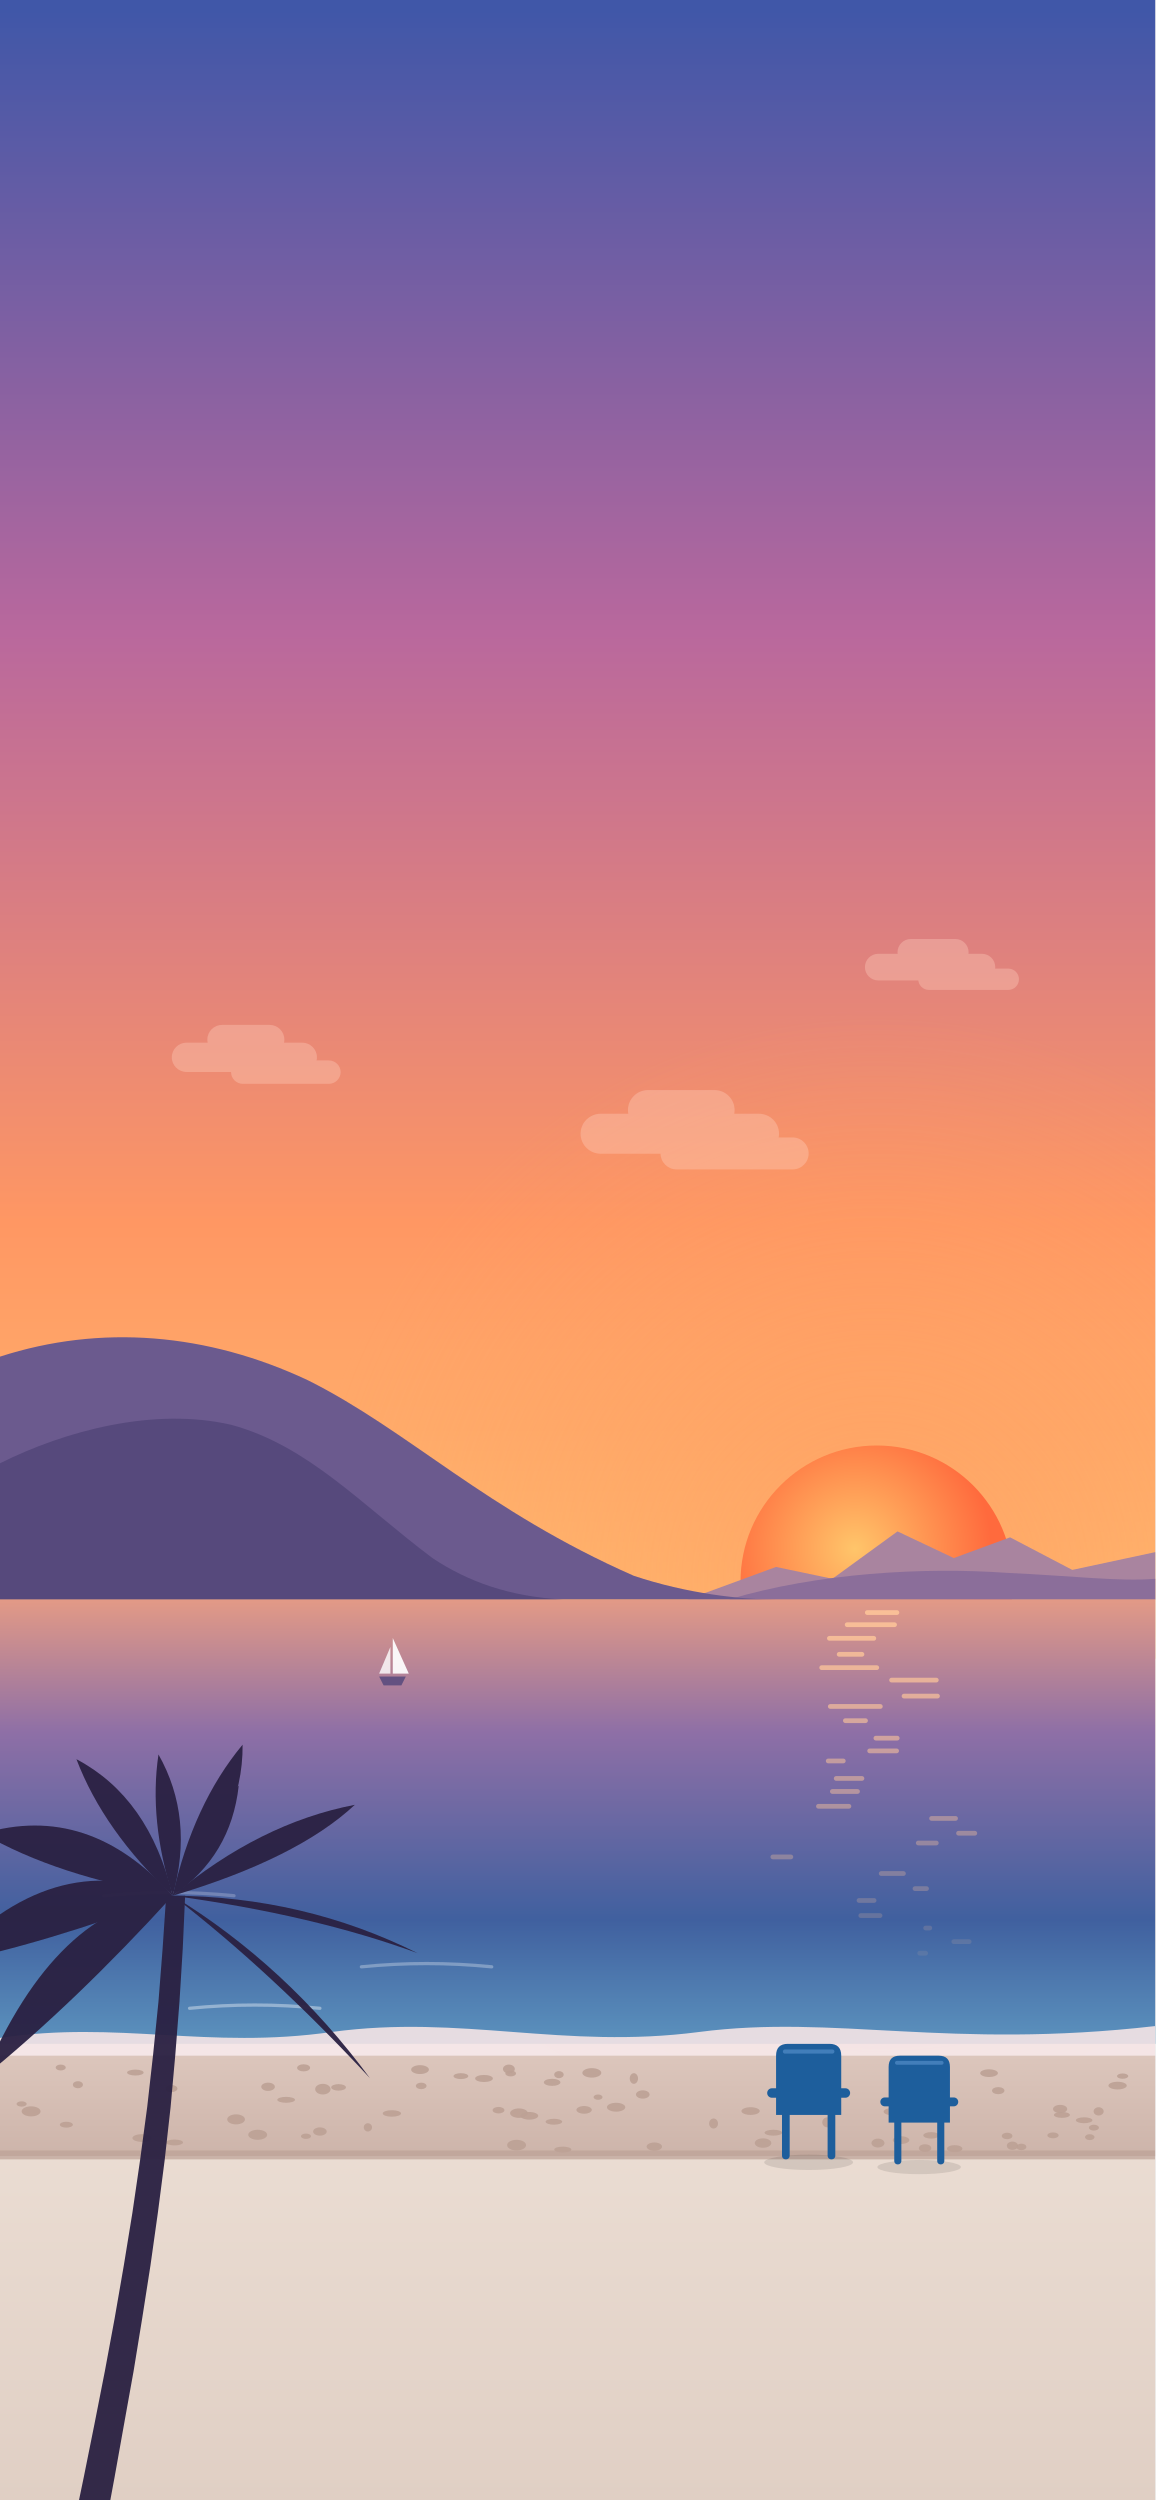
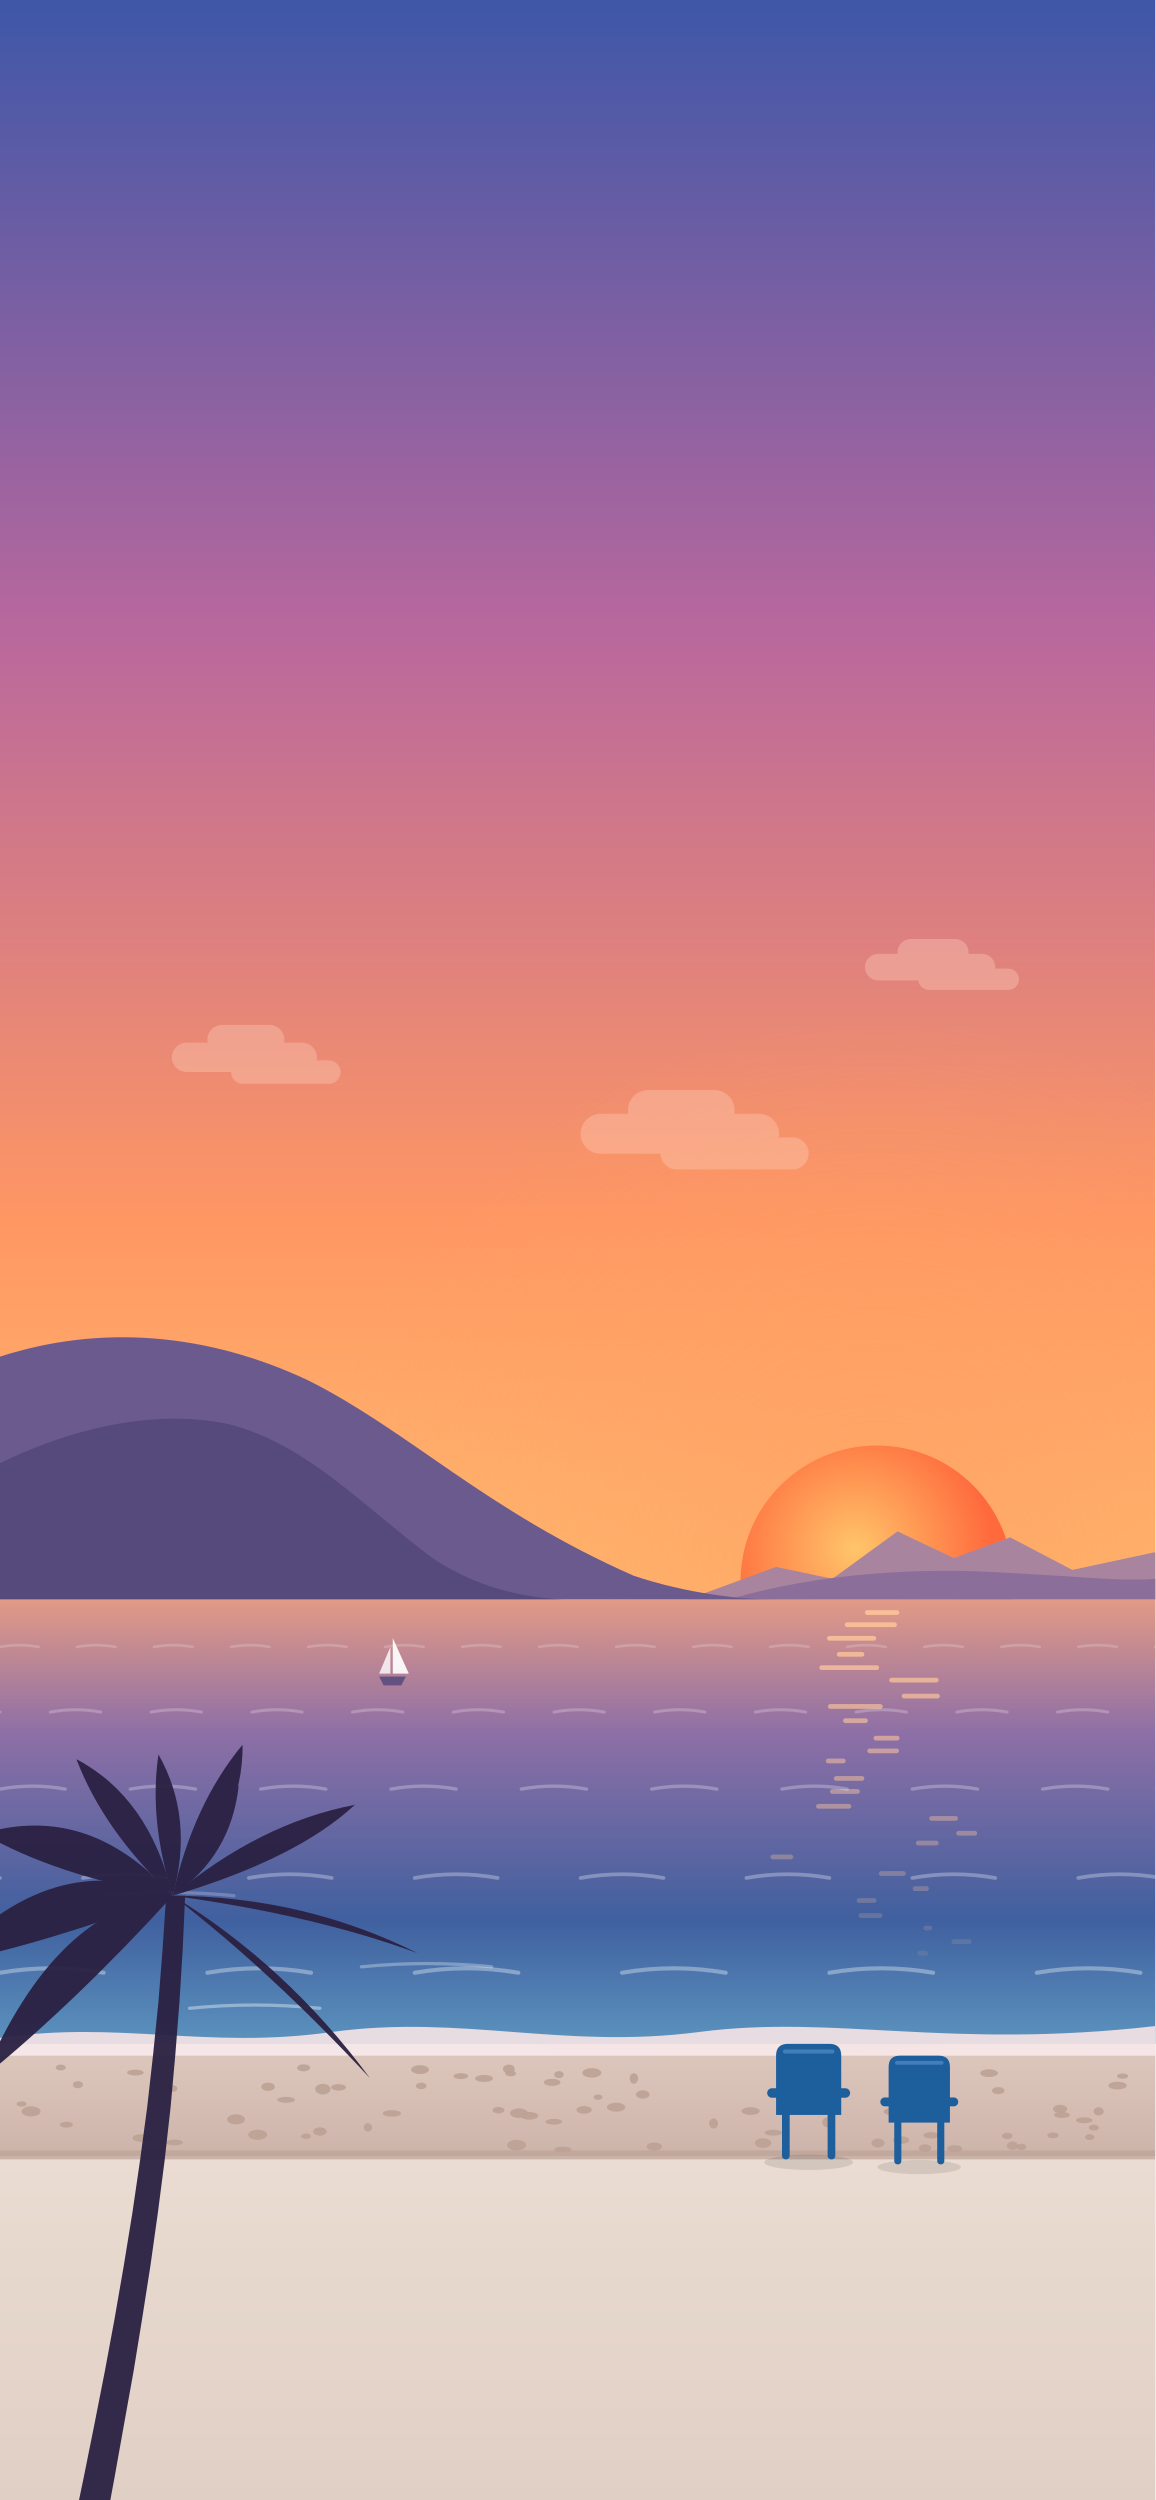
<svg xmlns="http://www.w3.org/2000/svg" viewBox="0 0 390 844" width="390" height="844" preserveAspectRatio="xMidYMid slice" role="img" aria-label="La Baie des Anges, couchant">
  <defs>
    <linearGradient id="couchant-sky" x1="0" y1="0" x2="0" y2="1">
      <stop offset="0" stop-color="#4057A8" />
      <stop offset="0.38" stop-color="#B9689D" />
      <stop offset="0.74" stop-color="#FF9763" />
      <stop offset="1" stop-color="#FFC172" />
    </linearGradient>
    <linearGradient id="couchant-sea" x1="0" y1="0" x2="0" y2="1">
      <stop offset="0" stop-color="#E39A86" />
      <stop offset="0.3" stop-color="#8E6FA6" />
      <stop offset="0.72" stop-color="#40609F" />
      <stop offset="1" stop-color="#5C93BE" />
    </linearGradient>
    <linearGradient id="couchant-beach" x1="0" y1="0" x2="0" y2="1">
      <stop offset="0" stop-color="#DCC6BC" />
      <stop offset="1" stop-color="#CDB4AA" />
    </linearGradient>
    <linearGradient id="couchant-walk" x1="0" y1="0" x2="0" y2="1">
      <stop offset="0" stop-color="#EADCD2" />
      <stop offset="1" stop-color="#E0CFC4" />
    </linearGradient>
    <radialGradient id="couchant-glow">
      <stop offset="0" stop-color="#FF9F62" stop-opacity="0.7" />
      <stop offset="1" stop-color="#FF9F62" stop-opacity="0" />
    </radialGradient>
    <radialGradient id="couchant-sun" cx=".42" cy=".38">
      <stop offset="0" stop-color="#FFC56A" />
      <stop offset="1" stop-color="#FF6A3D" />
    </radialGradient>
  </defs>
  <rect width="390" height="560" fill="url(#couchant-sky)" />
  <circle class="b-glow" cx="296" cy="534" r="193" fill="url(#couchant-glow)" style="transform-origin:296px 534px" />
  <circle class="b-sun" cx="296" cy="534" r="46" fill="url(#couchant-sun)" />
  <g class="b-cloud" fill="#FFD2C2" opacity="0.34">
    <rect x="196" y="376" width="67" height="13.5" rx="6.8" />
    <rect x="212" y="368" width="36" height="13.5" rx="6.8" />
    <rect x="223" y="384" width="50" height="10.8" rx="5.4" />
  </g>
  <g class="b-cloud" fill="#FFD2C2" opacity="0.34">
    <rect x="292" y="322" width="44" height="9.0" rx="4.5" />
    <rect x="303" y="317" width="24" height="9.0" rx="4.5" />
    <rect x="310" y="327" width="34" height="7.2" rx="3.6" />
  </g>
  <g class="b-cloud" fill="#FFD2C2" opacity="0.34">
    <rect x="58" y="352" width="49" height="9.9" rx="5.0" />
    <rect x="70" y="346" width="26" height="9.9" rx="5.0" />
    <rect x="78" y="358" width="37" height="7.9" rx="4.0" />
  </g>
  <path d="M232,540 L262,529 L281,533 L303,517 L322,526 L341,519 L362,530 L390,524 V540Z" fill="#A9849F" />
  <path d="M246,540 C276,531 312,529 340,531 C362,532 378,534 390,533 V540Z" fill="#8B6E9A" />
  <path d="M0,458 C34,447 70,450 104,466 C138,483 164,510 214,532 C232,538 250,540 262,540 H0Z" fill="#6B5A8E" />
  <path d="M0,494 C22,483 52,475 78,481 C104,488 122,508 146,526 C158,534 172,539 190,540 H0Z" fill="#56497C" />
  <rect y="540" width="390" height="150" fill="url(#couchant-sea)" />
  <rect class="b-glit" x="292.0" y="543.6" width="11.6" height="1.6" rx=".8" fill="#FFC79A" opacity="0.85" />
  <rect class="b-glit" x="285.2" y="547.7" width="17.6" height="1.6" rx=".8" fill="#FFC79A" opacity="0.82" />
  <rect class="b-glit" x="279.2" y="552.3" width="16.6" height="1.6" rx=".8" fill="#FFC79A" opacity="0.79" />
  <rect class="b-glit" x="282.5" y="557.7" width="9.3" height="1.6" rx=".8" fill="#FFC79A" opacity="0.76" />
  <rect class="b-glit" x="276.6" y="562.2" width="20.2" height="1.6" rx=".8" fill="#FFC79A" opacity="0.73" />
  <rect class="b-glit" x="300.2" y="566.4" width="16.7" height="1.6" rx=".8" fill="#FFC79A" opacity="0.70" />
  <rect class="b-glit" x="304.4" y="571.8" width="12.9" height="1.6" rx=".8" fill="#FFC79A" opacity="0.67" />
  <rect class="b-glit" x="279.5" y="575.3" width="18.5" height="1.6" rx=".8" fill="#FFC79A" opacity="0.64" />
  <rect class="b-glit" x="284.6" y="580.1" width="8.4" height="1.6" rx=".8" fill="#FFC79A" opacity="0.61" />
  <rect class="b-glit" x="294.9" y="586.0" width="8.8" height="1.6" rx=".8" fill="#FFC79A" opacity="0.58" />
  <rect class="b-glit" x="292.8" y="590.3" width="10.7" height="1.6" rx=".8" fill="#FFC79A" opacity="0.55" />
  <rect class="b-glit" x="278.8" y="593.7" width="6.7" height="1.6" rx=".8" fill="#FFC79A" opacity="0.52" />
  <rect class="b-glit" x="281.5" y="599.6" width="10.3" height="1.6" rx=".8" fill="#FFC79A" opacity="0.49" />
  <rect class="b-glit" x="280.2" y="604.0" width="10.1" height="1.6" rx=".8" fill="#FFC79A" opacity="0.46" />
  <rect class="b-glit" x="275.5" y="609.0" width="11.9" height="1.6" rx=".8" fill="#FFC79A" opacity="0.43" />
  <rect class="b-glit" x="313.7" y="613.1" width="9.7" height="1.6" rx=".8" fill="#FFC79A" opacity="0.40" />
  <rect class="b-glit" x="322.8" y="618.1" width="7.1" height="1.6" rx=".8" fill="#FFC79A" opacity="0.37" />
  <rect class="b-glit" x="309.2" y="621.4" width="7.7" height="1.6" rx=".8" fill="#FFC79A" opacity="0.34" />
  <rect class="b-glit" x="260.1" y="626.1" width="7.7" height="1.6" rx=".8" fill="#FFC79A" opacity="0.31" />
  <rect class="b-glit" x="296.7" y="631.7" width="9.1" height="1.6" rx=".8" fill="#FFC79A" opacity="0.28" />
  <rect class="b-glit" x="308.1" y="636.8" width="5.5" height="1.6" rx=".8" fill="#FFC79A" opacity="0.25" />
  <rect class="b-glit" x="289.2" y="640.8" width="6.7" height="1.6" rx=".8" fill="#FFC79A" opacity="0.22" />
  <rect class="b-glit" x="289.8" y="645.9" width="8.1" height="1.6" rx=".8" fill="#FFC79A" opacity="0.19" />
  <rect class="b-glit" x="311.7" y="650.1" width="3.0" height="1.6" rx=".8" fill="#FFC79A" opacity="0.16" />
  <rect class="b-glit" x="321.2" y="654.7" width="6.8" height="1.6" rx=".8" fill="#FFC79A" opacity="0.13" />
  <rect class="b-glit" x="309.7" y="658.6" width="3.6" height="1.6" rx=".8" fill="#FFC79A" opacity="0.10" />
+   <path class="b-swell" style="--s:26px;--t:9.0s" d="M-52,556 q6.5,-1.2 13.0,0 M-26,556 q6.5,-1.2 13.0,0 M0,556 q6.5,-1.2 13.0,0 M26,556 q6.5,-1.2 13.0,0 M52,556 q6.5,-1.2 13.0,0 M78,556 q6.5,-1.2 13.0,0 M104,556 q6.5,-1.2 13.0,0 M130,556 q6.5,-1.2 13.0,0 M156,556 q6.5,-1.2 13.0,0 M182,556 q6.5,-1.2 13.0,0 M208,556 q6.5,-1.2 13.0,0 M234,556 q6.5,-1.2 13.0,0 M260,556 q6.5,-1.2 13.0,0 M286,556 q6.5,-1.2 13.0,0 M312,556 q6.5,-1.2 13.0,0 M338,556 q6.5,-1.2 13.0,0 M364,556 q6.5,-1.2 13.0,0 M390,556 q6.5,-1.2 13.0,0 M416,556 q6.5,-1.2 13.0,0" stroke="#fff" stroke-width="0.90" fill="none" stroke-linecap="round" opacity="0.18" />
+   <path class="b-swell" style="--s:34px;--t:7.2s" d="M-51,578 q8.5,-1.6 17.0,0 M-17,578 q8.5,-1.6 17.0,0 M17,578 q8.5,-1.6 17.0,0 M51,578 q8.5,-1.6 17.0,0 M85,578 q8.5,-1.6 17.0,0 M119,578 q8.5,-1.6 17.0,0 M153,578 q8.5,-1.6 17.0,0 M187,578 q8.5,-1.6 17.0,0 M221,578 q8.5,-1.6 17.0,0 M255,578 q8.5,-1.6 17.0,0 M289,578 q8.5,-1.6 17.0,0 M323,578 q8.5,-1.6 17.0,0 M357,578 q8.5,-1.6 17.0,0 M391,578 q8.5,-1.6 17.0,0 M425,578 q8.5,-1.6 17.0,0" stroke="#fff" stroke-width="1.02" fill="none" stroke-linecap="round" opacity="0.22" />
+   <path class="b-swell" style="--s:44px;--t:5.6s" d="M-88,604 q11.0,-2.0 22.0,0 M-44,604 q11.0,-2.0 22.0,0 M0,604 q11.0,-2.0 22.0,0 M44,604 q11.0,-2.0 22.0,0 M88,604 q11.0,-2.0 22.0,0 M132,604 q11.0,-2.0 22.0,0 M176,604 q11.0,-2.0 22.0,0 M220,604 q11.0,-2.0 22.0,0 M264,604 q11.0,-2.0 22.0,0 M308,604 q11.0,-2.0 22.0,0 M352,604 q11.0,-2.0 22.0,0 M396,604 q11.0,-2.0 22.0,0 M440,604 q11.0,-2.0 22.0,0" stroke="#fff" stroke-width="1.14" fill="none" stroke-linecap="round" opacity="0.26" />
+   <path class="b-swell" style="--s:56px;--t:4.4s" d="M-84,634 q14.0,-2.5 28.0,0 M-28,634 q14.0,-2.5 28.0,0 M28,634 q14.0,-2.5 28.0,0 M84,634 q14.0,-2.5 28.0,0 M140,634 q14.0,-2.5 28.0,0 M196,634 q14.0,-2.5 28.0,0 M252,634 q14.0,-2.5 28.0,0 M308,634 q14.0,-2.5 28.0,0 M364,634 q14.0,-2.5 28.0,0 M420,634 q14.0,-2.5 28.0,0 M476,634 q14.0,-2.5 28.0,0" stroke="#fff" stroke-width="1.26" fill="none" stroke-linecap="round" opacity="0.3" />
+   <path class="b-swell" style="--s:70px;--t:3.4s" d="M-140,666 q17.5,-3.0 35.0,0 M-70,666 q17.5,-3.0 35.0,0 M0,666 q17.5,-3.0 35.0,0 M70,666 q17.5,-3.0 35.0,0 M140,666 q17.5,-3.0 35.0,0 M210,666 q17.5,-3.0 35.0,0 M280,666 q17.5,-3.0 35.0,0 M350,666 q17.5,-3.0 35.0,0 M420,666 q17.5,-3.0 35.0,0 M490,666 q17.5,-3.0 35.0,0" stroke="#fff" stroke-width="1.38" fill="none" stroke-linecap="round" opacity="0.34" />
  <g class="b-boat">
    <path d="M128,566 L137,566 L135.5,569 L129.5,569Z" fill="#56497C" opacity=".85" />
    <path d="M132.6,553 L132.6,565 L138,565Z" fill="#fff" opacity=".92" />
    <path d="M131.8,556 L131.8,565 L128,565Z" fill="#fff" opacity=".8" />
  </g>
  <path class="b-wave" d="M35,640 q22,-2.2 44,0" stroke="#fff" stroke-width="1.1" fill="none" stroke-linecap="round" opacity="0.22" />
  <path class="b-wave" d="M122,664 q22,-2.2 44,0" stroke="#fff" stroke-width="1.1" fill="none" stroke-linecap="round" opacity="0.30" />
  <path class="b-wave" d="M64,678 q22,-2.2 44,0" stroke="#fff" stroke-width="1.1" fill="none" stroke-linecap="round" opacity="0.38" />
  <path d="M0,688 C40,682 70,692 112,686 C156,680 190,692 236,686 C282,680 320,692 390,684 V700 H0Z" fill="#F5E4E6" opacity=".9" />
  <rect y="694" width="390" height="34" fill="url(#couchant-beach)" />
  <ellipse cx="45.7" cy="699.7" rx="2.8" ry="1.0" fill="#BCA195" opacity=".9" />
  <ellipse cx="96.6" cy="708.9" rx="3.0" ry="1.0" fill="#BCA195" opacity=".9" />
  <ellipse cx="175.2" cy="713.4" rx="3.0" ry="1.6" fill="#BCA195" opacity=".9" />
  <ellipse cx="337.0" cy="705.8" rx="2.1" ry="1.2" fill="#BCA195" opacity=".9" />
  <ellipse cx="344.8" cy="724.8" rx="1.7" ry="1.1" fill="#BCA195" opacity=".9" />
  <ellipse cx="90.5" cy="704.5" rx="2.3" ry="1.4" fill="#BCA195" opacity=".9" />
  <ellipse cx="102.5" cy="698.1" rx="2.2" ry="1.2" fill="#BCA195" opacity=".9" />
  <ellipse cx="220.9" cy="724.7" rx="2.6" ry="1.4" fill="#BCA195" opacity=".9" />
  <ellipse cx="240.9" cy="716.9" rx="1.5" ry="1.7" fill="#BCA195" opacity=".9" />
  <ellipse cx="304.2" cy="722.5" rx="2.8" ry="1.3" fill="#BCA195" opacity=".9" />
  <ellipse cx="155.6" cy="700.9" rx="2.5" ry="1.0" fill="#BCA195" opacity=".9" />
  <ellipse cx="26.3" cy="703.8" rx="1.7" ry="1.2" fill="#BCA195" opacity=".9" />
  <ellipse cx="20.5" cy="698.0" rx="1.7" ry="1.0" fill="#BCA195" opacity=".9" />
  <ellipse cx="141.8" cy="698.7" rx="3.0" ry="1.5" fill="#BCA195" opacity=".9" />
  <ellipse cx="57.9" cy="705.1" rx="2.0" ry="1.2" fill="#BCA195" opacity=".9" />
  <ellipse cx="47.9" cy="721.8" rx="3.2" ry="1.3" fill="#BCA195" opacity=".9" />
  <ellipse cx="188.7" cy="700.4" rx="1.6" ry="1.2" fill="#BCA195" opacity=".9" />
  <ellipse cx="103.3" cy="721.2" rx="1.7" ry="0.9" fill="#BCA195" opacity=".9" />
  <ellipse cx="370.9" cy="712.8" rx="1.7" ry="1.4" fill="#BCA195" opacity=".9" />
  <ellipse cx="10.5" cy="712.8" rx="3.2" ry="1.7" fill="#BCA195" opacity=".9" />
  <ellipse cx="271.5" cy="705.3" rx="2.1" ry="1.1" fill="#BCA195" opacity=".9" />
  <ellipse cx="301.1" cy="712.9" rx="2.8" ry="1.2" fill="#BCA195" opacity=".9" />
  <ellipse cx="87.0" cy="720.7" rx="3.2" ry="1.7" fill="#BCA195" opacity=".9" />
  <ellipse cx="314.4" cy="720.9" rx="2.7" ry="1.1" fill="#BCA195" opacity=".9" />
  <ellipse cx="201.9" cy="708.0" rx="1.5" ry="0.9" fill="#BCA195" opacity=".9" />
  <ellipse cx="109.0" cy="705.3" rx="2.6" ry="1.8" fill="#BCA195" opacity=".9" />
  <ellipse cx="174.4" cy="724.2" rx="3.2" ry="1.8" fill="#BCA195" opacity=".9" />
  <ellipse cx="142.2" cy="704.2" rx="1.8" ry="1.1" fill="#BCA195" opacity=".9" />
  <ellipse cx="79.7" cy="715.5" rx="3.0" ry="1.7" fill="#BCA195" opacity=".9" />
  <ellipse cx="187.0" cy="716.3" rx="2.8" ry="1.0" fill="#BCA195" opacity=".9" />
  <ellipse cx="257.6" cy="723.5" rx="2.8" ry="1.6" fill="#BCA195" opacity=".9" />
  <ellipse cx="186.4" cy="703.0" rx="2.8" ry="1.2" fill="#BCA195" opacity=".9" />
  <ellipse cx="312.3" cy="725.2" rx="2.1" ry="1.3" fill="#BCA195" opacity=".9" />
  <ellipse cx="369.3" cy="718.3" rx="1.7" ry="1.0" fill="#BCA195" opacity=".9" />
  <ellipse cx="58.9" cy="723.3" rx="2.9" ry="1.0" fill="#BCA195" opacity=".9" />
  <ellipse cx="322.3" cy="725.4" rx="2.6" ry="1.2" fill="#BCA195" opacity=".9" />
  <ellipse cx="214.0" cy="701.7" rx="1.4" ry="1.8" fill="#BCA195" opacity=".9" />
  <ellipse cx="253.4" cy="712.7" rx="3.1" ry="1.3" fill="#BCA195" opacity=".9" />
  <ellipse cx="340.0" cy="721.1" rx="1.8" ry="1.1" fill="#BCA195" opacity=".9" />
  <ellipse cx="114.3" cy="704.7" rx="2.5" ry="1.1" fill="#BCA195" opacity=".9" />
  <ellipse cx="163.4" cy="701.7" rx="3.0" ry="1.2" fill="#BCA195" opacity=".9" />
  <ellipse cx="178.7" cy="714.3" rx="3.0" ry="1.3" fill="#BCA195" opacity=".9" />
  <ellipse cx="357.9" cy="712.0" rx="2.4" ry="1.4" fill="#BCA195" opacity=".9" />
  <ellipse cx="7.3" cy="710.3" rx="1.7" ry="0.9" fill="#BCA195" opacity=".9" />
  <ellipse cx="311.7" cy="702.8" rx="2.3" ry="1.6" fill="#BCA195" opacity=".9" />
  <ellipse cx="217.0" cy="707.1" rx="2.3" ry="1.4" fill="#BCA195" opacity=".9" />
  <ellipse cx="305.9" cy="701.0" rx="2.4" ry="1.1" fill="#BCA195" opacity=".9" />
  <ellipse cx="108.0" cy="719.6" rx="2.3" ry="1.4" fill="#BCA195" opacity=".9" />
  <ellipse cx="296.4" cy="723.5" rx="2.2" ry="1.5" fill="#BCA195" opacity=".9" />
  <ellipse cx="197.2" cy="712.3" rx="2.6" ry="1.3" fill="#BCA195" opacity=".9" />
  <ellipse cx="208.0" cy="711.4" rx="3.1" ry="1.5" fill="#BCA195" opacity=".9" />
  <ellipse cx="341.8" cy="724.4" rx="1.9" ry="1.4" fill="#BCA195" opacity=".9" />
  <ellipse cx="367.9" cy="721.5" rx="1.6" ry="1.0" fill="#BCA195" opacity=".9" />
  <ellipse cx="172.4" cy="700.0" rx="1.8" ry="1.0" fill="#BCA195" opacity=".9" />
  <ellipse cx="261.1" cy="720.0" rx="3.0" ry="1.0" fill="#BCA195" opacity=".9" />
  <ellipse cx="279.3" cy="716.5" rx="1.7" ry="1.7" fill="#BCA195" opacity=".9" />
  <ellipse cx="377.3" cy="704.1" rx="3.1" ry="1.3" fill="#BCA195" opacity=".9" />
  <ellipse cx="190.0" cy="725.7" rx="2.9" ry="1.0" fill="#BCA195" opacity=".9" />
  <ellipse cx="168.3" cy="712.4" rx="2.0" ry="1.1" fill="#BCA195" opacity=".9" />
  <ellipse cx="124.2" cy="718.2" rx="1.4" ry="1.4" fill="#BCA195" opacity=".9" />
  <ellipse cx="171.8" cy="698.5" rx="2.0" ry="1.5" fill="#BCA195" opacity=".9" />
  <ellipse cx="199.8" cy="699.8" rx="3.2" ry="1.6" fill="#BCA195" opacity=".9" />
  <ellipse cx="379.0" cy="700.9" rx="1.9" ry="0.9" fill="#BCA195" opacity=".9" />
  <ellipse cx="303.8" cy="705.6" rx="1.6" ry="1.3" fill="#BCA195" opacity=".9" />
  <ellipse cx="355.5" cy="720.9" rx="1.9" ry="1.0" fill="#BCA195" opacity=".9" />
  <ellipse cx="358.5" cy="714.0" rx="2.7" ry="1.0" fill="#BCA195" opacity=".9" />
  <ellipse cx="22.4" cy="717.3" rx="2.2" ry="1.0" fill="#BCA195" opacity=".9" />
  <ellipse cx="366.0" cy="715.8" rx="2.8" ry="1.0" fill="#BCA195" opacity=".9" />
  <ellipse cx="333.9" cy="699.9" rx="3.0" ry="1.3" fill="#BCA195" opacity=".9" />
  <ellipse cx="132.3" cy="713.5" rx="3.1" ry="1.1" fill="#BCA195" opacity=".9" />
  <rect y="728" width="390" height="116" fill="url(#couchant-walk)" />
  <rect y="726" width="390" height="3" fill="#BCA195" opacity=".7" />
  <ellipse cx="273.0" cy="730.0" rx="15.0" ry="2.6" fill="#000" opacity=".10" />
  <rect x="264.0" y="712.0" width="2.6" height="17.0" rx="1.2" fill="#1D5E9C" />
  <rect x="279.4" y="712.0" width="2.6" height="17.0" rx="1.2" fill="#1D5E9C" />
  <rect x="259.0" y="705.0" width="28.0" height="3.2" rx="1.6" fill="#1D5E9C" />
  <path d="M262.0,694.0 Q262.0,690.0 266.0,690.0 H280.0 Q284.0,690.0 284.0,694.0 V714.0 H262.0Z" fill="#1D5E9C" />
  <path d="M265.0,692.6 H281.0" stroke="#4B86C2" stroke-width="1.4" stroke-linecap="round" opacity=".8" />
  <ellipse cx="310.3" cy="731.6" rx="14.1" ry="2.4" fill="#000" opacity=".10" />
  <rect x="301.9" y="714.7" width="2.4" height="16.0" rx="1.1" fill="#1D5E9C" />
  <rect x="316.4" y="714.7" width="2.4" height="16.0" rx="1.1" fill="#1D5E9C" />
  <rect x="297.2" y="708.1" width="26.3" height="3.0" rx="1.5" fill="#1D5E9C" />
  <path d="M300.0,697.8 Q300.0,694.0 303.8,694.0 H316.9 Q320.7,694.0 320.7,697.8 V716.6 H300.0Z" fill="#1D5E9C" />
  <path d="M302.8,696.4 H317.9" stroke="#4B86C2" stroke-width="1.3" stroke-linecap="round" opacity=".8" />
  <g fill="#2A2142" opacity="0.95">
    <polygon points="24.6,854.0 28.3,836.2 31.9,818.3 35.4,800.5 38.7,782.7 41.8,764.8 44.7,747.0 47.3,729.2 49.7,711.3 51.7,693.5 53.5,675.7 54.9,657.8 56.1,640.0 62.5,640.0 61.7,657.8 60.6,675.7 59.2,693.5 57.6,711.3 55.6,729.2 53.3,747.0 50.8,764.8 48.0,782.7 45.1,800.5 41.9,818.3 38.7,836.2 35.4,854.0" />
    <g class="b-fronds" style="transform-origin:58.3px 640px">
      <path d="M58.3,640.0 Q17.6,622.9 -19.0,663.1 Q14.8,656.4 58.3,640.0Z" />
      <path d="M58.3,640.0 Q30.0,608.3 -5.8,619.0 Q19.2,633.5 58.3,640.0Z" />
      <path d="M58.3,640.0 Q50.4,606.9 25.8,593.9 Q35.0,618.1 58.3,640.0Z" />
      <path d="M58.3,640.0 Q65.6,613.7 53.5,592.3 Q50.2,614.5 58.3,640.0Z" />
      <path d="M58.3,640.0 Q82.2,615.8 81.9,589.0 Q65.2,609.1 58.3,640.0Z" />
      <path d="M58.3,640.0 Q100.3,627.5 119.8,609.3 Q87.6,615.5 58.3,640.0Z" />
      <path d="M58.3,640.0 Q106.0,646.5 141.0,659.4 Q102.5,640.2 58.3,640.0Z" />
      <path d="M58.3,640.0 Q91.2,665.3 124.9,701.6 Q96.9,663.6 58.3,640.0Z" />
      <path d="M58.3,640.0 Q19.0,643.4 -5.6,701.3 Q25.4,676.1 58.3,640.0Z" />
      <path d="M58.3,640.0 Q78.0,626.6 80.6,602.8 Q66.5,617.2 58.3,640.0Z" />
    </g>
  </g>
</svg>
